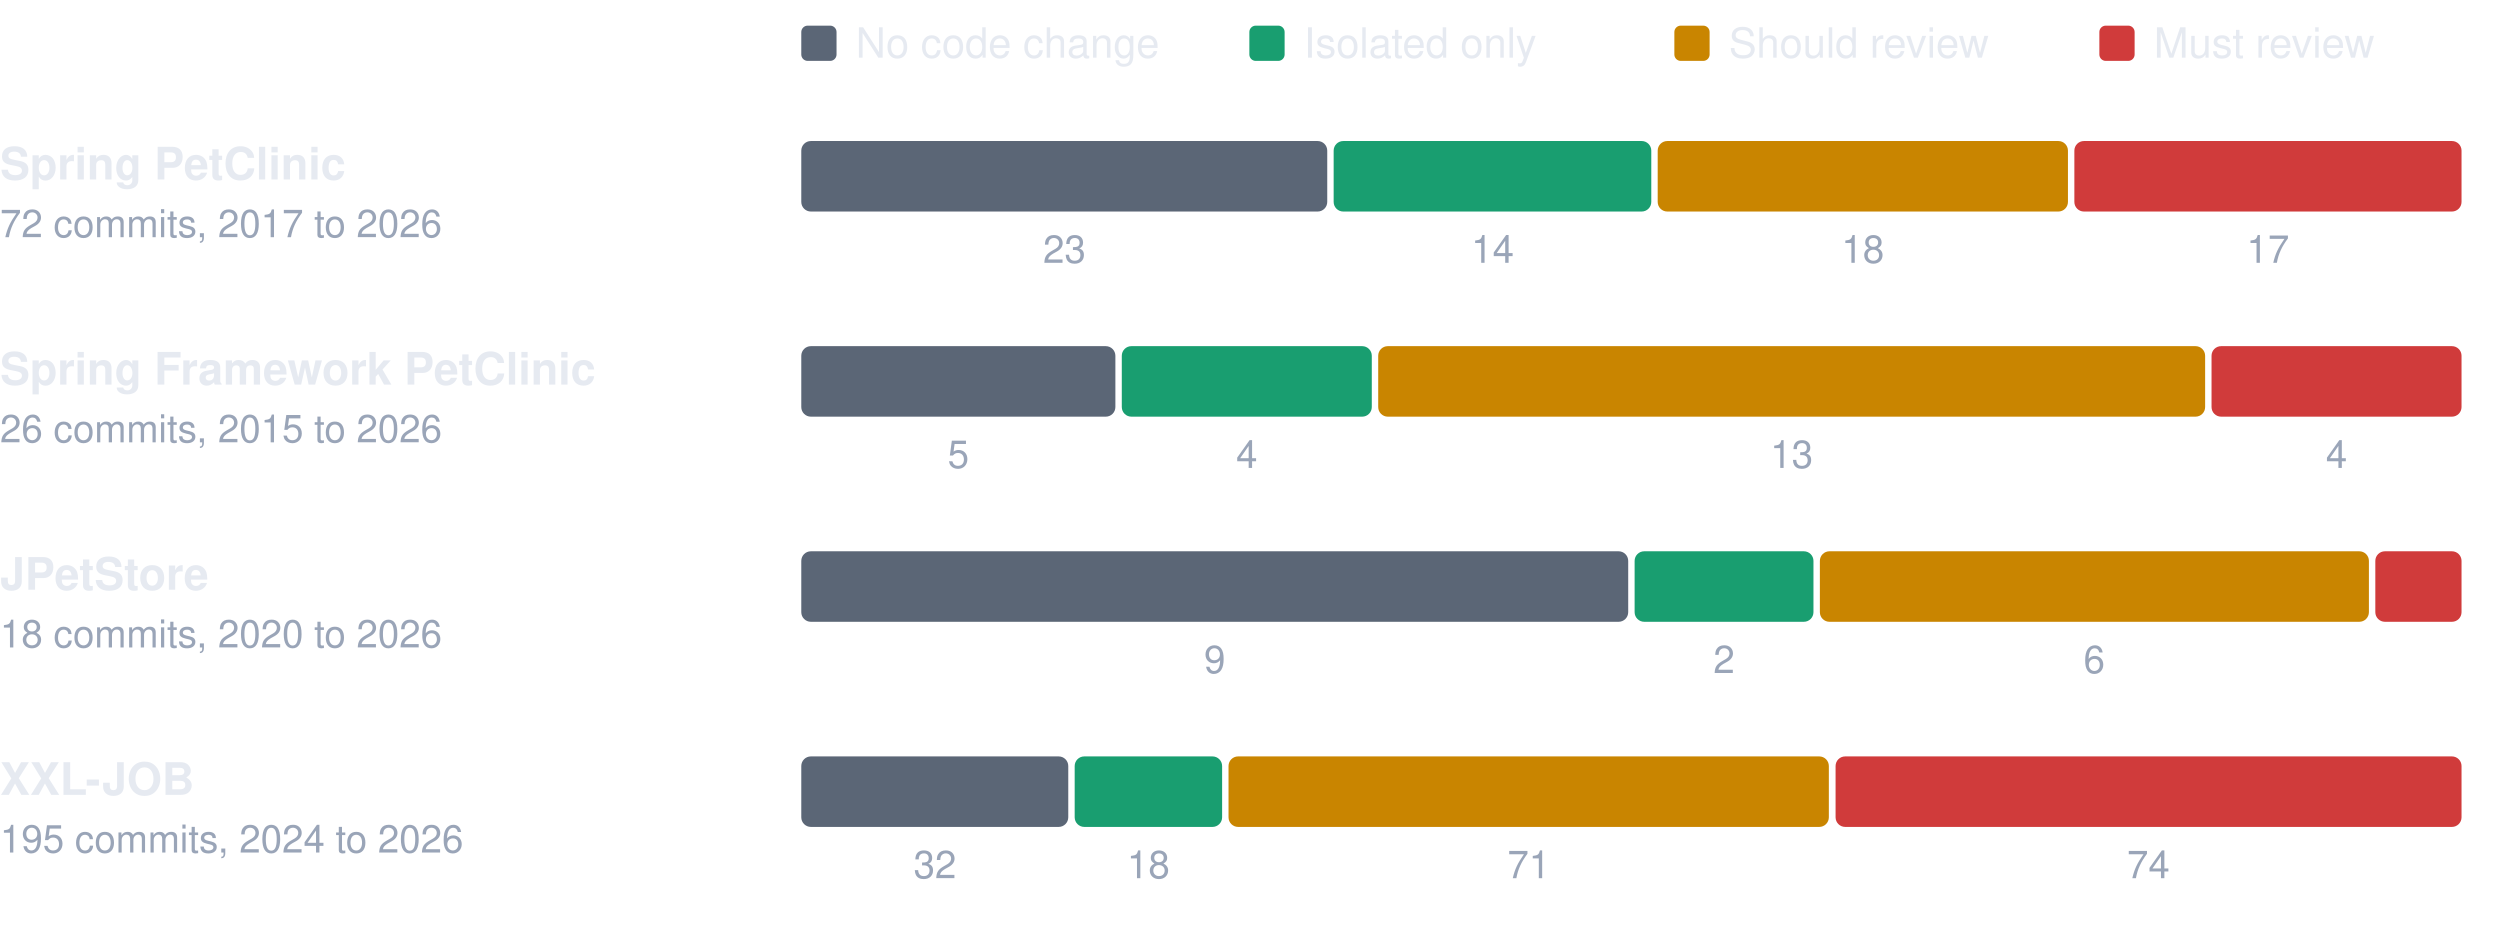
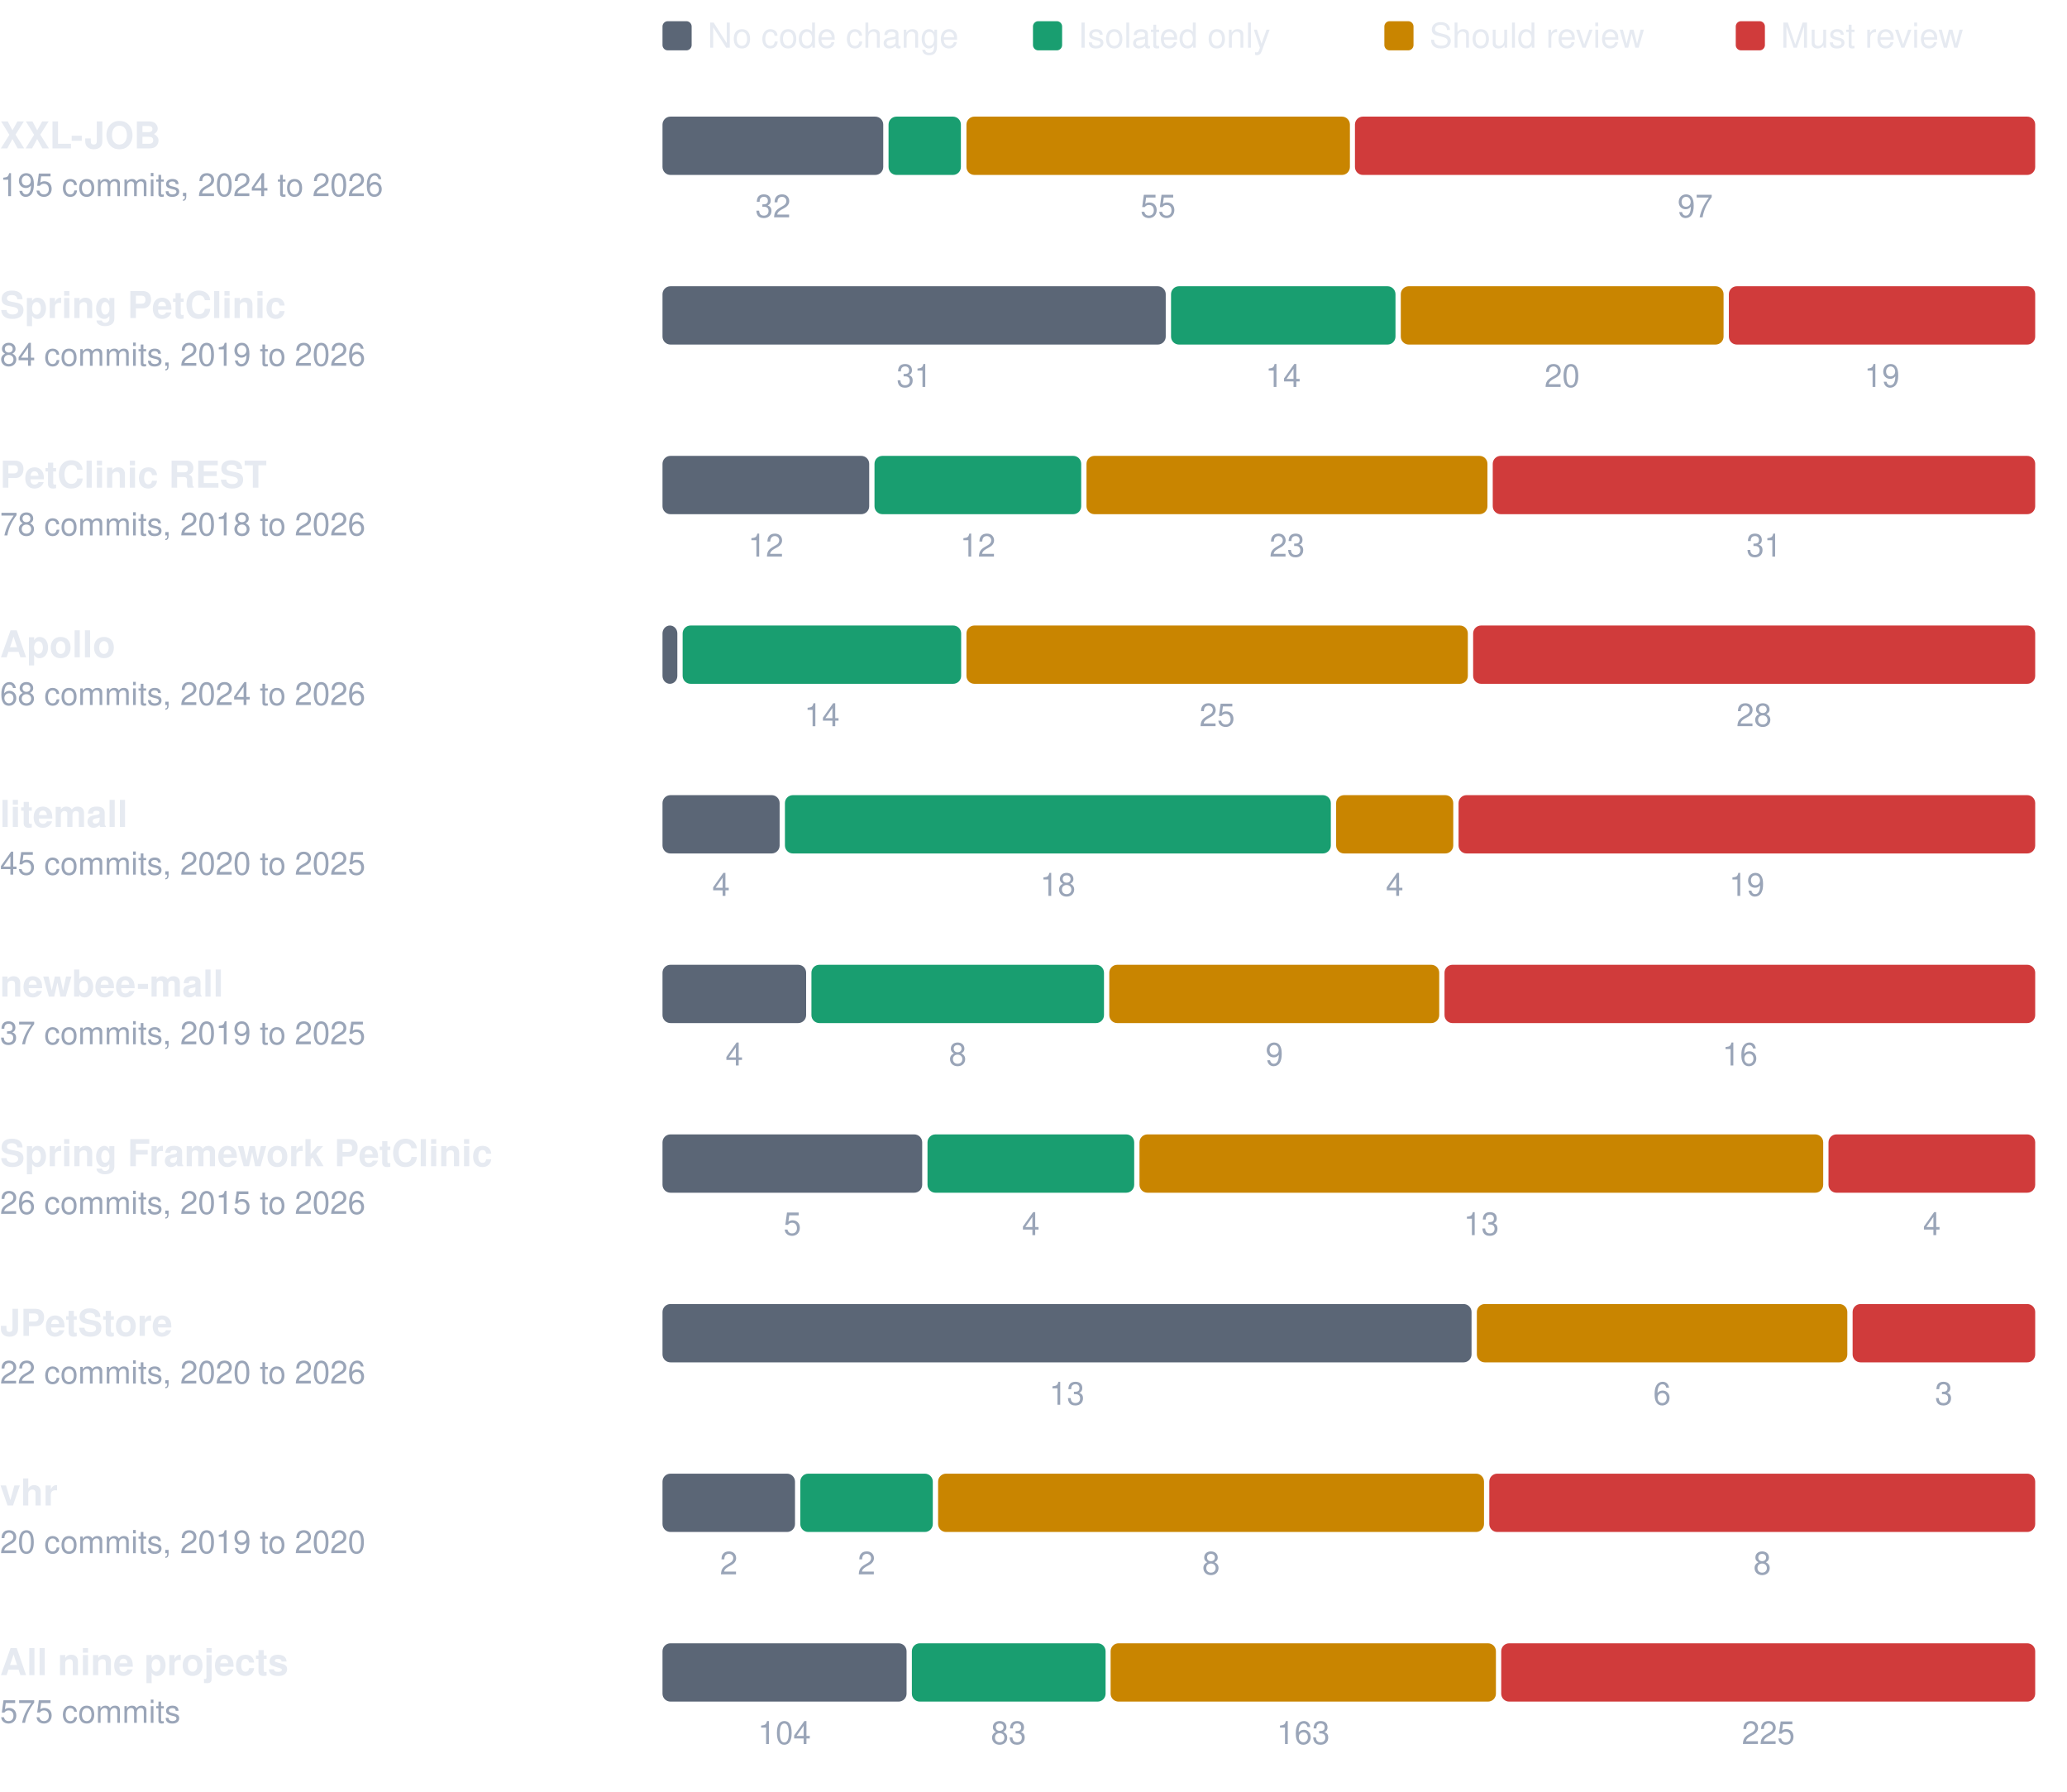
- <svg xmlns="http://www.w3.org/2000/svg" width="780" height="292" viewBox="0 0 780 292" role="img" aria-label="What real commits to four open-source projects needed">
+ <svg xmlns="http://www.w3.org/2000/svg" width="780" height="676" viewBox="0 0 780 676" role="img" aria-label="What 575 real commits to nine open-source projects needed, under one fixed rule">
  <rect x="250" y="8" width="11" height="11" rx="2" fill="#5b6676" />
  <text x="267.0" y="18.0" font-family="-apple-system,BlinkMacSystemFont,'Segoe UI',Helvetica,Arial,sans-serif" font-size="13" font-weight="400" fill="#e6eaf1" text-anchor="start">No code change</text>
  <rect x="389.8" y="8" width="11" height="11" rx="2" fill="#199e70" />
  <text x="406.8" y="18.0" font-family="-apple-system,BlinkMacSystemFont,'Segoe UI',Helvetica,Arial,sans-serif" font-size="13" font-weight="400" fill="#e6eaf1" text-anchor="start">Isolated only</text>
  <rect x="522.4" y="8" width="11" height="11" rx="2" fill="#c98500" />
  <text x="539.4" y="18.0" font-family="-apple-system,BlinkMacSystemFont,'Segoe UI',Helvetica,Arial,sans-serif" font-size="13" font-weight="400" fill="#e6eaf1" text-anchor="start">Should review</text>
  <rect x="655" y="8" width="11" height="11" rx="2" fill="#d03b3b" />
  <text x="672.0" y="18.0" font-family="-apple-system,BlinkMacSystemFont,'Segoe UI',Helvetica,Arial,sans-serif" font-size="13" font-weight="400" fill="#e6eaf1" text-anchor="start">Must review</text>
-   <text x="0.0" y="56.0" font-family="-apple-system,BlinkMacSystemFont,'Segoe UI',Helvetica,Arial,sans-serif" font-size="14" font-weight="600" fill="#e6eaf1" text-anchor="start">Spring PetClinic</text>
-   <text x="0.0" y="74.0" font-family="-apple-system,BlinkMacSystemFont,'Segoe UI',Helvetica,Arial,sans-serif" font-size="12" font-weight="400" fill="#9aa5b8" text-anchor="start">72 commits, 2017 to 2026</text>
-   <rect x="250.0" y="44" width="164.1" height="22" rx="3" fill="#5b6676" />
-   <text x="332.1" y="82.0" font-family="-apple-system,BlinkMacSystemFont,'Segoe UI',Helvetica,Arial,sans-serif" font-size="12" font-weight="400" fill="#9aa5b8" text-anchor="middle">23</text>
-   <rect x="416.1" y="44" width="99.1" height="22" rx="3" fill="#199e70" />
-   <text x="465.7" y="82.0" font-family="-apple-system,BlinkMacSystemFont,'Segoe UI',Helvetica,Arial,sans-serif" font-size="12" font-weight="400" fill="#9aa5b8" text-anchor="middle">14</text>
-   <rect x="517.2" y="44" width="128.0" height="22" rx="3" fill="#c98500" />
-   <text x="581.2" y="82.0" font-family="-apple-system,BlinkMacSystemFont,'Segoe UI',Helvetica,Arial,sans-serif" font-size="12" font-weight="400" fill="#9aa5b8" text-anchor="middle">18</text>
-   <rect x="647.2" y="44" width="120.8" height="22" rx="3" fill="#d03b3b" />
-   <text x="707.6" y="82.0" font-family="-apple-system,BlinkMacSystemFont,'Segoe UI',Helvetica,Arial,sans-serif" font-size="12" font-weight="400" fill="#9aa5b8" text-anchor="middle">17</text>
-   <text x="0.0" y="120.0" font-family="-apple-system,BlinkMacSystemFont,'Segoe UI',Helvetica,Arial,sans-serif" font-size="14" font-weight="600" fill="#e6eaf1" text-anchor="start">Spring Framework PetClinic</text>
-   <text x="0.0" y="138.0" font-family="-apple-system,BlinkMacSystemFont,'Segoe UI',Helvetica,Arial,sans-serif" font-size="12" font-weight="400" fill="#9aa5b8" text-anchor="start">26 commits, 2015 to 2026</text>
-   <rect x="250.0" y="108" width="98.0" height="22" rx="3" fill="#5b6676" />
-   <text x="299.0" y="146.0" font-family="-apple-system,BlinkMacSystemFont,'Segoe UI',Helvetica,Arial,sans-serif" font-size="12" font-weight="400" fill="#9aa5b8" text-anchor="middle">5</text>
-   <rect x="350.0" y="108" width="78.0" height="22" rx="3" fill="#199e70" />
-   <text x="389.0" y="146.0" font-family="-apple-system,BlinkMacSystemFont,'Segoe UI',Helvetica,Arial,sans-serif" font-size="12" font-weight="400" fill="#9aa5b8" text-anchor="middle">4</text>
-   <rect x="430.0" y="108" width="258.0" height="22" rx="3" fill="#c98500" />
-   <text x="559.0" y="146.0" font-family="-apple-system,BlinkMacSystemFont,'Segoe UI',Helvetica,Arial,sans-serif" font-size="12" font-weight="400" fill="#9aa5b8" text-anchor="middle">13</text>
-   <rect x="690.0" y="108" width="78.0" height="22" rx="3" fill="#d03b3b" />
-   <text x="729.0" y="146.0" font-family="-apple-system,BlinkMacSystemFont,'Segoe UI',Helvetica,Arial,sans-serif" font-size="12" font-weight="400" fill="#9aa5b8" text-anchor="middle">4</text>
-   <text x="0.0" y="184.0" font-family="-apple-system,BlinkMacSystemFont,'Segoe UI',Helvetica,Arial,sans-serif" font-size="14" font-weight="600" fill="#e6eaf1" text-anchor="start">JPetStore</text>
-   <text x="0.0" y="202.0" font-family="-apple-system,BlinkMacSystemFont,'Segoe UI',Helvetica,Arial,sans-serif" font-size="12" font-weight="400" fill="#9aa5b8" text-anchor="start">18 commits, 2020 to 2026</text>
-   <rect x="250.0" y="172" width="258.0" height="22" rx="3" fill="#5b6676" />
-   <text x="379.0" y="210.0" font-family="-apple-system,BlinkMacSystemFont,'Segoe UI',Helvetica,Arial,sans-serif" font-size="12" font-weight="400" fill="#9aa5b8" text-anchor="middle">9</text>
-   <rect x="510.0" y="172" width="55.8" height="22" rx="3" fill="#199e70" />
-   <text x="537.9" y="210.0" font-family="-apple-system,BlinkMacSystemFont,'Segoe UI',Helvetica,Arial,sans-serif" font-size="12" font-weight="400" fill="#9aa5b8" text-anchor="middle">2</text>
-   <rect x="567.8" y="172" width="171.3" height="22" rx="3" fill="#c98500" />
-   <text x="653.4" y="210.0" font-family="-apple-system,BlinkMacSystemFont,'Segoe UI',Helvetica,Arial,sans-serif" font-size="12" font-weight="400" fill="#9aa5b8" text-anchor="middle">6</text>
-   <rect x="741.1" y="172" width="26.9" height="22" rx="3" fill="#d03b3b" />
-   <text x="0.0" y="248.0" font-family="-apple-system,BlinkMacSystemFont,'Segoe UI',Helvetica,Arial,sans-serif" font-size="14" font-weight="600" fill="#e6eaf1" text-anchor="start">XXL-JOB</text>
-   <text x="0.0" y="266.0" font-family="-apple-system,BlinkMacSystemFont,'Segoe UI',Helvetica,Arial,sans-serif" font-size="12" font-weight="400" fill="#9aa5b8" text-anchor="start">195 commits, 2024 to 2026</text>
-   <rect x="250.0" y="236" width="83.3" height="22" rx="3" fill="#5b6676" />
-   <text x="291.7" y="274.0" font-family="-apple-system,BlinkMacSystemFont,'Segoe UI',Helvetica,Arial,sans-serif" font-size="12" font-weight="400" fill="#9aa5b8" text-anchor="middle">32</text>
-   <rect x="335.3" y="236" width="46.0" height="22" rx="3" fill="#199e70" />
-   <text x="358.3" y="274.0" font-family="-apple-system,BlinkMacSystemFont,'Segoe UI',Helvetica,Arial,sans-serif" font-size="12" font-weight="400" fill="#9aa5b8" text-anchor="middle">18</text>
-   <rect x="383.3" y="236" width="187.3" height="22" rx="3" fill="#c98500" />
-   <text x="477.0" y="274.0" font-family="-apple-system,BlinkMacSystemFont,'Segoe UI',Helvetica,Arial,sans-serif" font-size="12" font-weight="400" fill="#9aa5b8" text-anchor="middle">71</text>
-   <rect x="572.7" y="236" width="195.3" height="22" rx="3" fill="#d03b3b" />
-   <text x="670.3" y="274.0" font-family="-apple-system,BlinkMacSystemFont,'Segoe UI',Helvetica,Arial,sans-serif" font-size="12" font-weight="400" fill="#9aa5b8" text-anchor="middle">74</text>
+   <text x="0.0" y="56.0" font-family="-apple-system,BlinkMacSystemFont,'Segoe UI',Helvetica,Arial,sans-serif" font-size="14" font-weight="600" fill="#e6eaf1" text-anchor="start">XXL-JOB</text>
+   <text x="0.0" y="74.0" font-family="-apple-system,BlinkMacSystemFont,'Segoe UI',Helvetica,Arial,sans-serif" font-size="12" font-weight="400" fill="#9aa5b8" text-anchor="start">195 commits, 2024 to 2026</text>
+   <rect x="250.0" y="44" width="83.3" height="22" rx="3" fill="#5b6676" />
+   <text x="291.7" y="82.0" font-family="-apple-system,BlinkMacSystemFont,'Segoe UI',Helvetica,Arial,sans-serif" font-size="12" font-weight="400" fill="#9aa5b8" text-anchor="middle">32</text>
+   <rect x="335.3" y="44" width="27.3" height="22" rx="3" fill="#199e70" />
+   <rect x="364.7" y="44" width="144.7" height="22" rx="3" fill="#c98500" />
+   <text x="437.0" y="82.0" font-family="-apple-system,BlinkMacSystemFont,'Segoe UI',Helvetica,Arial,sans-serif" font-size="12" font-weight="400" fill="#9aa5b8" text-anchor="middle">55</text>
+   <rect x="511.3" y="44" width="256.7" height="22" rx="3" fill="#d03b3b" />
+   <text x="639.7" y="82.0" font-family="-apple-system,BlinkMacSystemFont,'Segoe UI',Helvetica,Arial,sans-serif" font-size="12" font-weight="400" fill="#9aa5b8" text-anchor="middle">97</text>
+   <text x="0.0" y="120.0" font-family="-apple-system,BlinkMacSystemFont,'Segoe UI',Helvetica,Arial,sans-serif" font-size="14" font-weight="600" fill="#e6eaf1" text-anchor="start">Spring PetClinic</text>
+   <text x="0.0" y="138.0" font-family="-apple-system,BlinkMacSystemFont,'Segoe UI',Helvetica,Arial,sans-serif" font-size="12" font-weight="400" fill="#9aa5b8" text-anchor="start">84 commits, 2019 to 2026</text>
+   <rect x="250.0" y="108" width="189.9" height="22" rx="3" fill="#5b6676" />
+   <text x="345.0" y="146.0" font-family="-apple-system,BlinkMacSystemFont,'Segoe UI',Helvetica,Arial,sans-serif" font-size="12" font-weight="400" fill="#9aa5b8" text-anchor="middle">31</text>
+   <rect x="441.9" y="108" width="84.7" height="22" rx="3" fill="#199e70" />
+   <text x="484.2" y="146.0" font-family="-apple-system,BlinkMacSystemFont,'Segoe UI',Helvetica,Arial,sans-serif" font-size="12" font-weight="400" fill="#9aa5b8" text-anchor="middle">14</text>
+   <rect x="528.6" y="108" width="121.8" height="22" rx="3" fill="#c98500" />
+   <text x="589.5" y="146.0" font-family="-apple-system,BlinkMacSystemFont,'Segoe UI',Helvetica,Arial,sans-serif" font-size="12" font-weight="400" fill="#9aa5b8" text-anchor="middle">20</text>
+   <rect x="652.4" y="108" width="115.6" height="22" rx="3" fill="#d03b3b" />
+   <text x="710.2" y="146.0" font-family="-apple-system,BlinkMacSystemFont,'Segoe UI',Helvetica,Arial,sans-serif" font-size="12" font-weight="400" fill="#9aa5b8" text-anchor="middle">19</text>
+   <text x="0.0" y="184.0" font-family="-apple-system,BlinkMacSystemFont,'Segoe UI',Helvetica,Arial,sans-serif" font-size="14" font-weight="600" fill="#e6eaf1" text-anchor="start">PetClinic REST</text>
+   <text x="0.0" y="202.0" font-family="-apple-system,BlinkMacSystemFont,'Segoe UI',Helvetica,Arial,sans-serif" font-size="12" font-weight="400" fill="#9aa5b8" text-anchor="start">78 commits, 2018 to 2026</text>
+   <rect x="250.0" y="172" width="78.0" height="22" rx="3" fill="#5b6676" />
+   <text x="289.0" y="210.0" font-family="-apple-system,BlinkMacSystemFont,'Segoe UI',Helvetica,Arial,sans-serif" font-size="12" font-weight="400" fill="#9aa5b8" text-anchor="middle">12</text>
+   <rect x="330.0" y="172" width="78.0" height="22" rx="3" fill="#199e70" />
+   <text x="369.0" y="210.0" font-family="-apple-system,BlinkMacSystemFont,'Segoe UI',Helvetica,Arial,sans-serif" font-size="12" font-weight="400" fill="#9aa5b8" text-anchor="middle">12</text>
+   <rect x="410.0" y="172" width="151.3" height="22" rx="3" fill="#c98500" />
+   <text x="485.7" y="210.0" font-family="-apple-system,BlinkMacSystemFont,'Segoe UI',Helvetica,Arial,sans-serif" font-size="12" font-weight="400" fill="#9aa5b8" text-anchor="middle">23</text>
+   <rect x="563.3" y="172" width="204.7" height="22" rx="3" fill="#d03b3b" />
+   <text x="665.7" y="210.0" font-family="-apple-system,BlinkMacSystemFont,'Segoe UI',Helvetica,Arial,sans-serif" font-size="12" font-weight="400" fill="#9aa5b8" text-anchor="middle">31</text>
+   <text x="0.0" y="248.0" font-family="-apple-system,BlinkMacSystemFont,'Segoe UI',Helvetica,Arial,sans-serif" font-size="14" font-weight="600" fill="#e6eaf1" text-anchor="start">Apollo</text>
+   <text x="0.0" y="266.0" font-family="-apple-system,BlinkMacSystemFont,'Segoe UI',Helvetica,Arial,sans-serif" font-size="12" font-weight="400" fill="#9aa5b8" text-anchor="start">68 commits, 2024 to 2026</text>
+   <rect x="250.0" y="236" width="5.6" height="22" rx="3" fill="#5b6676" />
+   <rect x="257.6" y="236" width="105.1" height="22" rx="3" fill="#199e70" />
+   <text x="310.2" y="274.0" font-family="-apple-system,BlinkMacSystemFont,'Segoe UI',Helvetica,Arial,sans-serif" font-size="12" font-weight="400" fill="#9aa5b8" text-anchor="middle">14</text>
+   <rect x="364.7" y="236" width="189.2" height="22" rx="3" fill="#c98500" />
+   <text x="459.3" y="274.0" font-family="-apple-system,BlinkMacSystemFont,'Segoe UI',Helvetica,Arial,sans-serif" font-size="12" font-weight="400" fill="#9aa5b8" text-anchor="middle">25</text>
+   <rect x="555.9" y="236" width="212.1" height="22" rx="3" fill="#d03b3b" />
+   <text x="661.9" y="274.0" font-family="-apple-system,BlinkMacSystemFont,'Segoe UI',Helvetica,Arial,sans-serif" font-size="12" font-weight="400" fill="#9aa5b8" text-anchor="middle">28</text>
+   <text x="0.0" y="312.0" font-family="-apple-system,BlinkMacSystemFont,'Segoe UI',Helvetica,Arial,sans-serif" font-size="14" font-weight="600" fill="#e6eaf1" text-anchor="start">litemall</text>
+   <text x="0.0" y="330.0" font-family="-apple-system,BlinkMacSystemFont,'Segoe UI',Helvetica,Arial,sans-serif" font-size="12" font-weight="400" fill="#9aa5b8" text-anchor="start">45 commits, 2020 to 2025</text>
+   <rect x="250.0" y="300" width="44.2" height="22" rx="3" fill="#5b6676" />
+   <text x="272.1" y="338.0" font-family="-apple-system,BlinkMacSystemFont,'Segoe UI',Helvetica,Arial,sans-serif" font-size="12" font-weight="400" fill="#9aa5b8" text-anchor="middle">4</text>
+   <rect x="296.2" y="300" width="206.0" height="22" rx="3" fill="#199e70" />
+   <text x="399.2" y="338.0" font-family="-apple-system,BlinkMacSystemFont,'Segoe UI',Helvetica,Arial,sans-serif" font-size="12" font-weight="400" fill="#9aa5b8" text-anchor="middle">18</text>
+   <rect x="504.2" y="300" width="44.2" height="22" rx="3" fill="#c98500" />
+   <text x="526.3" y="338.0" font-family="-apple-system,BlinkMacSystemFont,'Segoe UI',Helvetica,Arial,sans-serif" font-size="12" font-weight="400" fill="#9aa5b8" text-anchor="middle">4</text>
+   <rect x="550.4" y="300" width="217.6" height="22" rx="3" fill="#d03b3b" />
+   <text x="659.2" y="338.0" font-family="-apple-system,BlinkMacSystemFont,'Segoe UI',Helvetica,Arial,sans-serif" font-size="12" font-weight="400" fill="#9aa5b8" text-anchor="middle">19</text>
+   <text x="0.0" y="376.0" font-family="-apple-system,BlinkMacSystemFont,'Segoe UI',Helvetica,Arial,sans-serif" font-size="14" font-weight="600" fill="#e6eaf1" text-anchor="start">newbee-mall</text>
+   <text x="0.0" y="394.0" font-family="-apple-system,BlinkMacSystemFont,'Segoe UI',Helvetica,Arial,sans-serif" font-size="12" font-weight="400" fill="#9aa5b8" text-anchor="start">37 commits, 2019 to 2025</text>
+   <rect x="250.0" y="364" width="54.2" height="22" rx="3" fill="#5b6676" />
+   <text x="277.1" y="402.0" font-family="-apple-system,BlinkMacSystemFont,'Segoe UI',Helvetica,Arial,sans-serif" font-size="12" font-weight="400" fill="#9aa5b8" text-anchor="middle">4</text>
+   <rect x="306.2" y="364" width="110.4" height="22" rx="3" fill="#199e70" />
+   <text x="361.4" y="402.0" font-family="-apple-system,BlinkMacSystemFont,'Segoe UI',Helvetica,Arial,sans-serif" font-size="12" font-weight="400" fill="#9aa5b8" text-anchor="middle">8</text>
+   <rect x="418.6" y="364" width="124.5" height="22" rx="3" fill="#c98500" />
+   <text x="480.9" y="402.0" font-family="-apple-system,BlinkMacSystemFont,'Segoe UI',Helvetica,Arial,sans-serif" font-size="12" font-weight="400" fill="#9aa5b8" text-anchor="middle">9</text>
+   <rect x="545.1" y="364" width="222.9" height="22" rx="3" fill="#d03b3b" />
+   <text x="656.6" y="402.0" font-family="-apple-system,BlinkMacSystemFont,'Segoe UI',Helvetica,Arial,sans-serif" font-size="12" font-weight="400" fill="#9aa5b8" text-anchor="middle">16</text>
+   <text x="0.0" y="440.0" font-family="-apple-system,BlinkMacSystemFont,'Segoe UI',Helvetica,Arial,sans-serif" font-size="14" font-weight="600" fill="#e6eaf1" text-anchor="start">Spring Framework PetClinic</text>
+   <text x="0.0" y="458.0" font-family="-apple-system,BlinkMacSystemFont,'Segoe UI',Helvetica,Arial,sans-serif" font-size="12" font-weight="400" fill="#9aa5b8" text-anchor="start">26 commits, 2015 to 2026</text>
+   <rect x="250.0" y="428" width="98.0" height="22" rx="3" fill="#5b6676" />
+   <text x="299.0" y="466.0" font-family="-apple-system,BlinkMacSystemFont,'Segoe UI',Helvetica,Arial,sans-serif" font-size="12" font-weight="400" fill="#9aa5b8" text-anchor="middle">5</text>
+   <rect x="350.0" y="428" width="78.0" height="22" rx="3" fill="#199e70" />
+   <text x="389.0" y="466.0" font-family="-apple-system,BlinkMacSystemFont,'Segoe UI',Helvetica,Arial,sans-serif" font-size="12" font-weight="400" fill="#9aa5b8" text-anchor="middle">4</text>
+   <rect x="430.0" y="428" width="258.0" height="22" rx="3" fill="#c98500" />
+   <text x="559.0" y="466.0" font-family="-apple-system,BlinkMacSystemFont,'Segoe UI',Helvetica,Arial,sans-serif" font-size="12" font-weight="400" fill="#9aa5b8" text-anchor="middle">13</text>
+   <rect x="690.0" y="428" width="78.0" height="22" rx="3" fill="#d03b3b" />
+   <text x="729.0" y="466.0" font-family="-apple-system,BlinkMacSystemFont,'Segoe UI',Helvetica,Arial,sans-serif" font-size="12" font-weight="400" fill="#9aa5b8" text-anchor="middle">4</text>
+   <text x="0.0" y="504.0" font-family="-apple-system,BlinkMacSystemFont,'Segoe UI',Helvetica,Arial,sans-serif" font-size="14" font-weight="600" fill="#e6eaf1" text-anchor="start">JPetStore</text>
+   <text x="0.0" y="522.0" font-family="-apple-system,BlinkMacSystemFont,'Segoe UI',Helvetica,Arial,sans-serif" font-size="12" font-weight="400" fill="#9aa5b8" text-anchor="start">22 commits, 2020 to 2026</text>
+   <rect x="250.0" y="492" width="305.3" height="22" rx="3" fill="#5b6676" />
+   <text x="402.6" y="530.0" font-family="-apple-system,BlinkMacSystemFont,'Segoe UI',Helvetica,Arial,sans-serif" font-size="12" font-weight="400" fill="#9aa5b8" text-anchor="middle">13</text>
+   <rect x="557.3" y="492" width="139.8" height="22" rx="3" fill="#c98500" />
+   <text x="627.2" y="530.0" font-family="-apple-system,BlinkMacSystemFont,'Segoe UI',Helvetica,Arial,sans-serif" font-size="12" font-weight="400" fill="#9aa5b8" text-anchor="middle">6</text>
+   <rect x="699.1" y="492" width="68.9" height="22" rx="3" fill="#d03b3b" />
+   <text x="733.5" y="530.0" font-family="-apple-system,BlinkMacSystemFont,'Segoe UI',Helvetica,Arial,sans-serif" font-size="12" font-weight="400" fill="#9aa5b8" text-anchor="middle">3</text>
+   <text x="0.0" y="568.0" font-family="-apple-system,BlinkMacSystemFont,'Segoe UI',Helvetica,Arial,sans-serif" font-size="14" font-weight="600" fill="#e6eaf1" text-anchor="start">vhr</text>
+   <text x="0.0" y="586.0" font-family="-apple-system,BlinkMacSystemFont,'Segoe UI',Helvetica,Arial,sans-serif" font-size="12" font-weight="400" fill="#9aa5b8" text-anchor="start">20 commits, 2019 to 2020</text>
+   <rect x="250.0" y="556" width="50.0" height="22" rx="3" fill="#5b6676" />
+   <text x="275.0" y="594.0" font-family="-apple-system,BlinkMacSystemFont,'Segoe UI',Helvetica,Arial,sans-serif" font-size="12" font-weight="400" fill="#9aa5b8" text-anchor="middle">2</text>
+   <rect x="302.0" y="556" width="50.0" height="22" rx="3" fill="#199e70" />
+   <text x="327.0" y="594.0" font-family="-apple-system,BlinkMacSystemFont,'Segoe UI',Helvetica,Arial,sans-serif" font-size="12" font-weight="400" fill="#9aa5b8" text-anchor="middle">2</text>
+   <rect x="354.0" y="556" width="206.0" height="22" rx="3" fill="#c98500" />
+   <text x="457.0" y="594.0" font-family="-apple-system,BlinkMacSystemFont,'Segoe UI',Helvetica,Arial,sans-serif" font-size="12" font-weight="400" fill="#9aa5b8" text-anchor="middle">8</text>
+   <rect x="562.0" y="556" width="206.0" height="22" rx="3" fill="#d03b3b" />
+   <text x="665.0" y="594.0" font-family="-apple-system,BlinkMacSystemFont,'Segoe UI',Helvetica,Arial,sans-serif" font-size="12" font-weight="400" fill="#9aa5b8" text-anchor="middle">8</text>
+   <text x="0.0" y="632.0" font-family="-apple-system,BlinkMacSystemFont,'Segoe UI',Helvetica,Arial,sans-serif" font-size="14" font-weight="600" fill="#e6eaf1" text-anchor="start">All nine projects</text>
+   <text x="0.0" y="650.0" font-family="-apple-system,BlinkMacSystemFont,'Segoe UI',Helvetica,Arial,sans-serif" font-size="12" font-weight="400" fill="#9aa5b8" text-anchor="start">575 commits</text>
+   <rect x="250.0" y="620" width="92.1" height="22" rx="3" fill="#5b6676" />
+   <text x="296.0" y="658.0" font-family="-apple-system,BlinkMacSystemFont,'Segoe UI',Helvetica,Arial,sans-serif" font-size="12" font-weight="400" fill="#9aa5b8" text-anchor="middle">104</text>
+   <rect x="344.1" y="620" width="73.1" height="22" rx="3" fill="#199e70" />
+   <text x="380.6" y="658.0" font-family="-apple-system,BlinkMacSystemFont,'Segoe UI',Helvetica,Arial,sans-serif" font-size="12" font-weight="400" fill="#9aa5b8" text-anchor="middle">83</text>
+   <rect x="419.1" y="620" width="145.4" height="22" rx="3" fill="#c98500" />
+   <text x="491.8" y="658.0" font-family="-apple-system,BlinkMacSystemFont,'Segoe UI',Helvetica,Arial,sans-serif" font-size="12" font-weight="400" fill="#9aa5b8" text-anchor="middle">163</text>
+   <rect x="566.5" y="620" width="201.5" height="22" rx="3" fill="#d03b3b" />
+   <text x="667.3" y="658.0" font-family="-apple-system,BlinkMacSystemFont,'Segoe UI',Helvetica,Arial,sans-serif" font-size="12" font-weight="400" fill="#9aa5b8" text-anchor="middle">225</text>
</svg>
